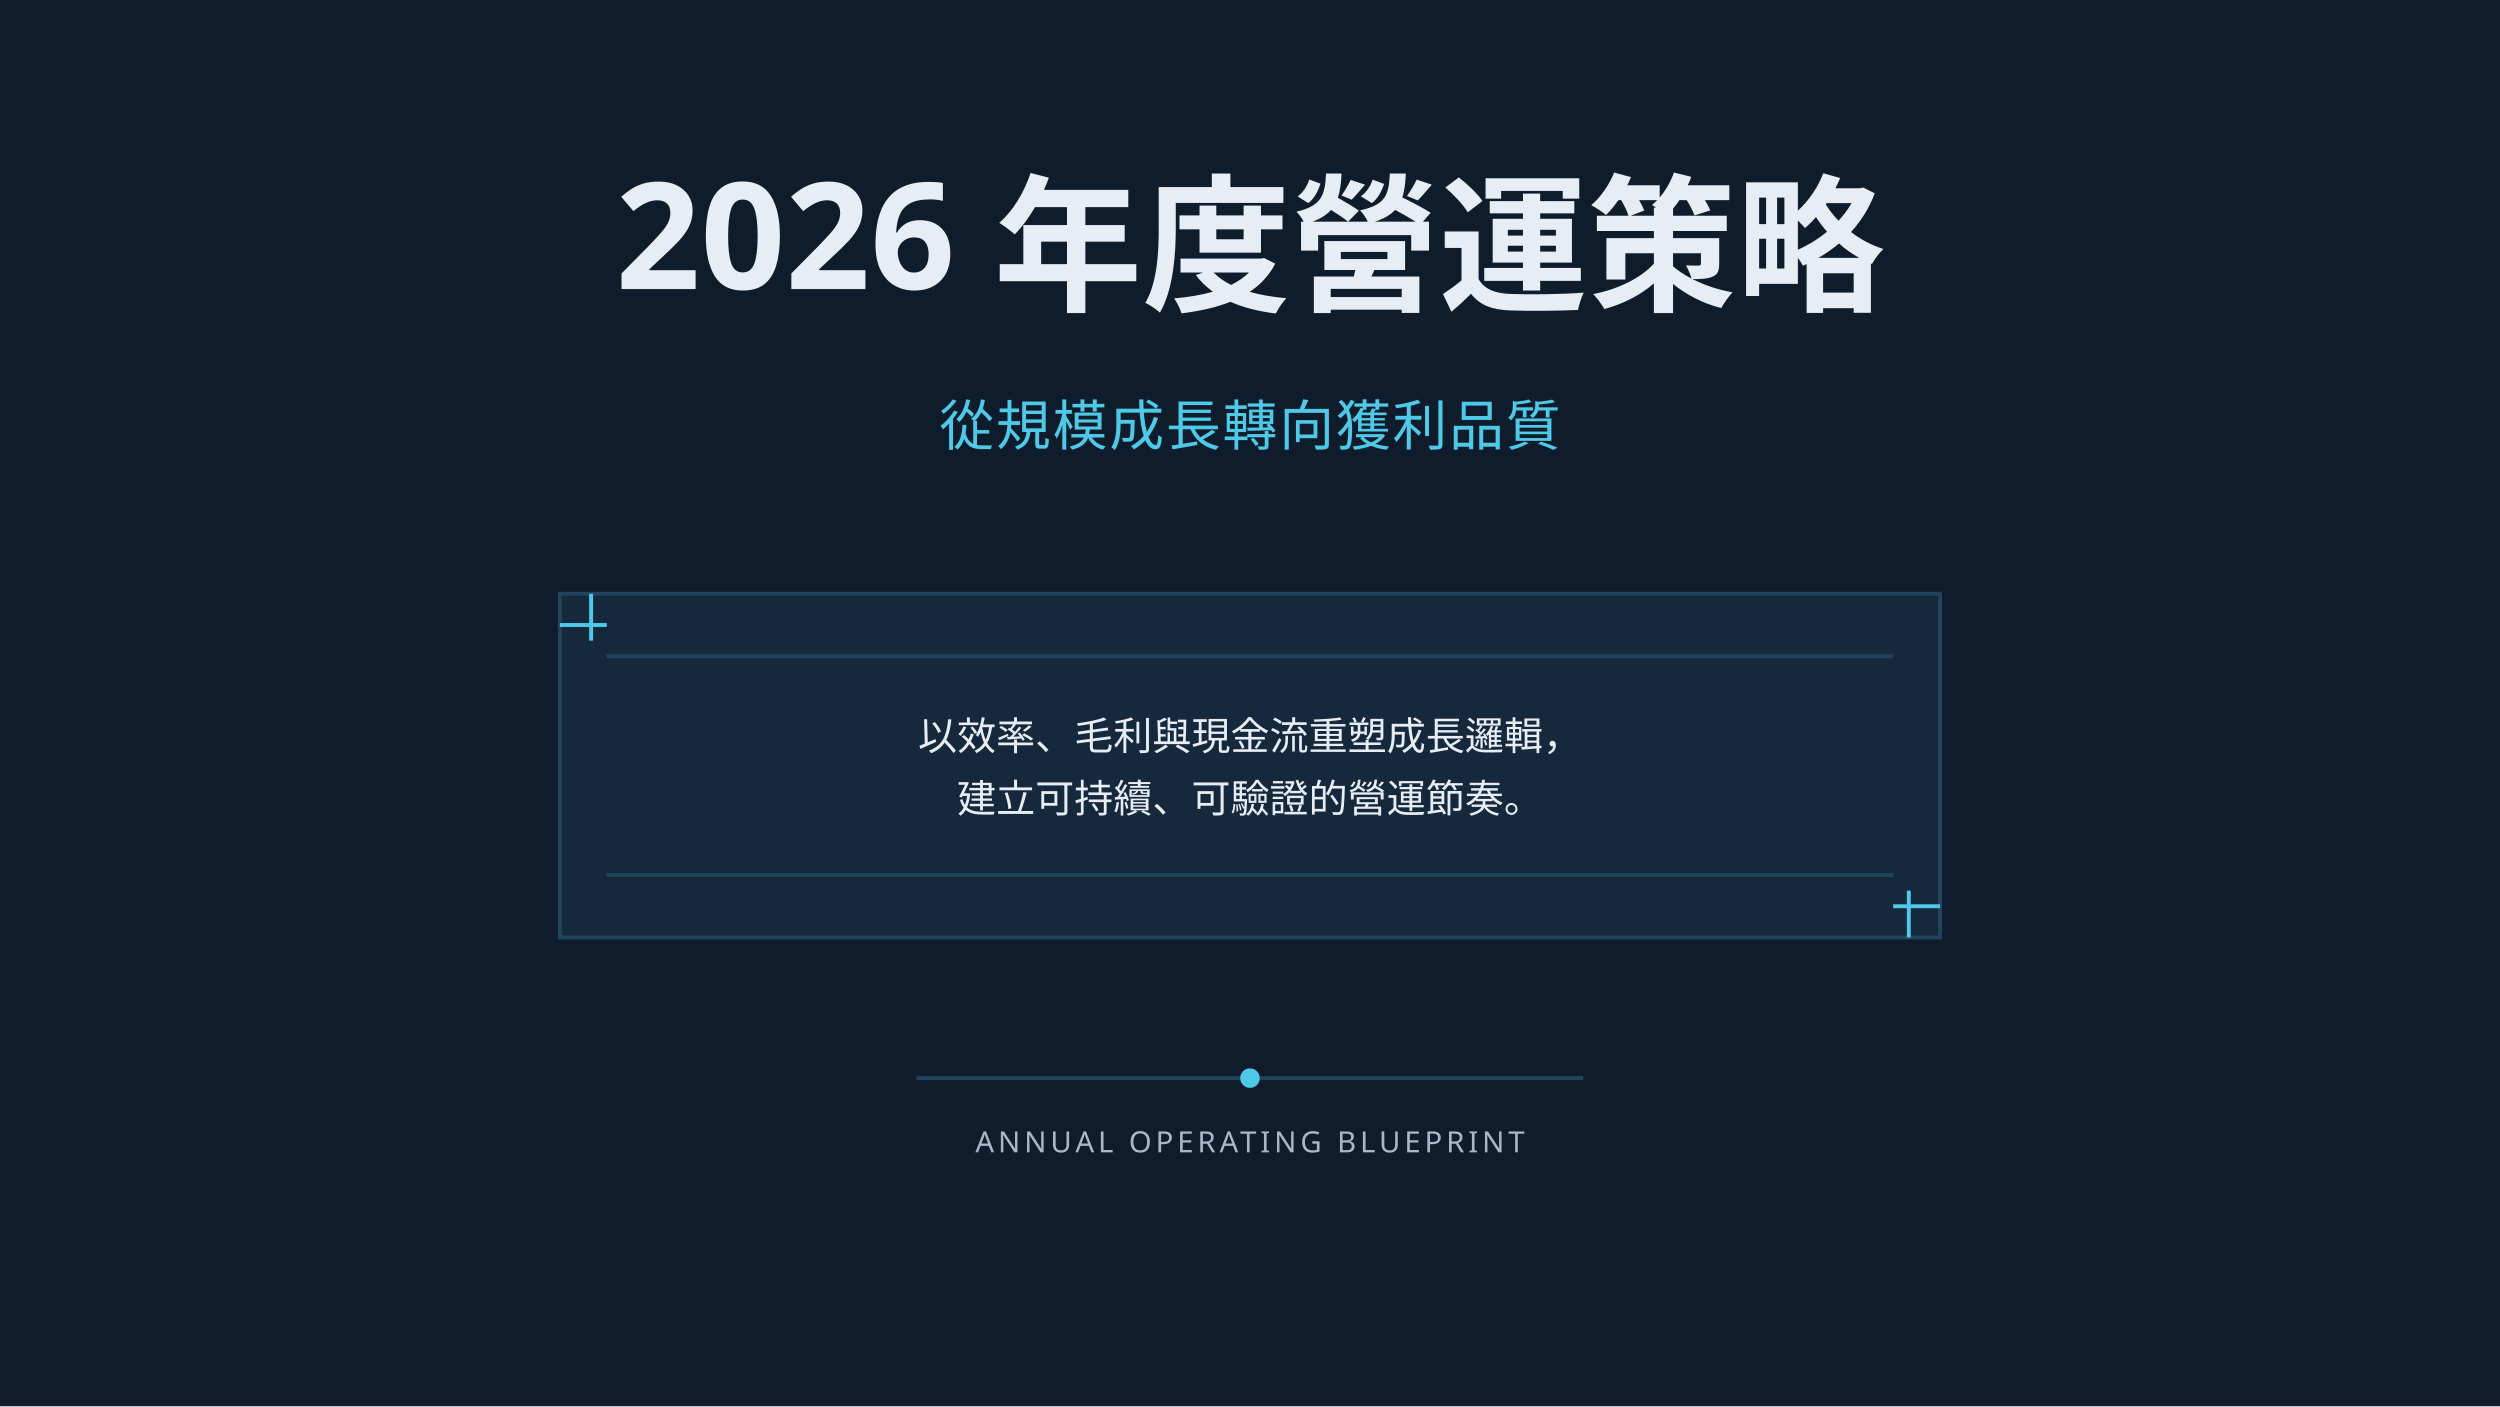
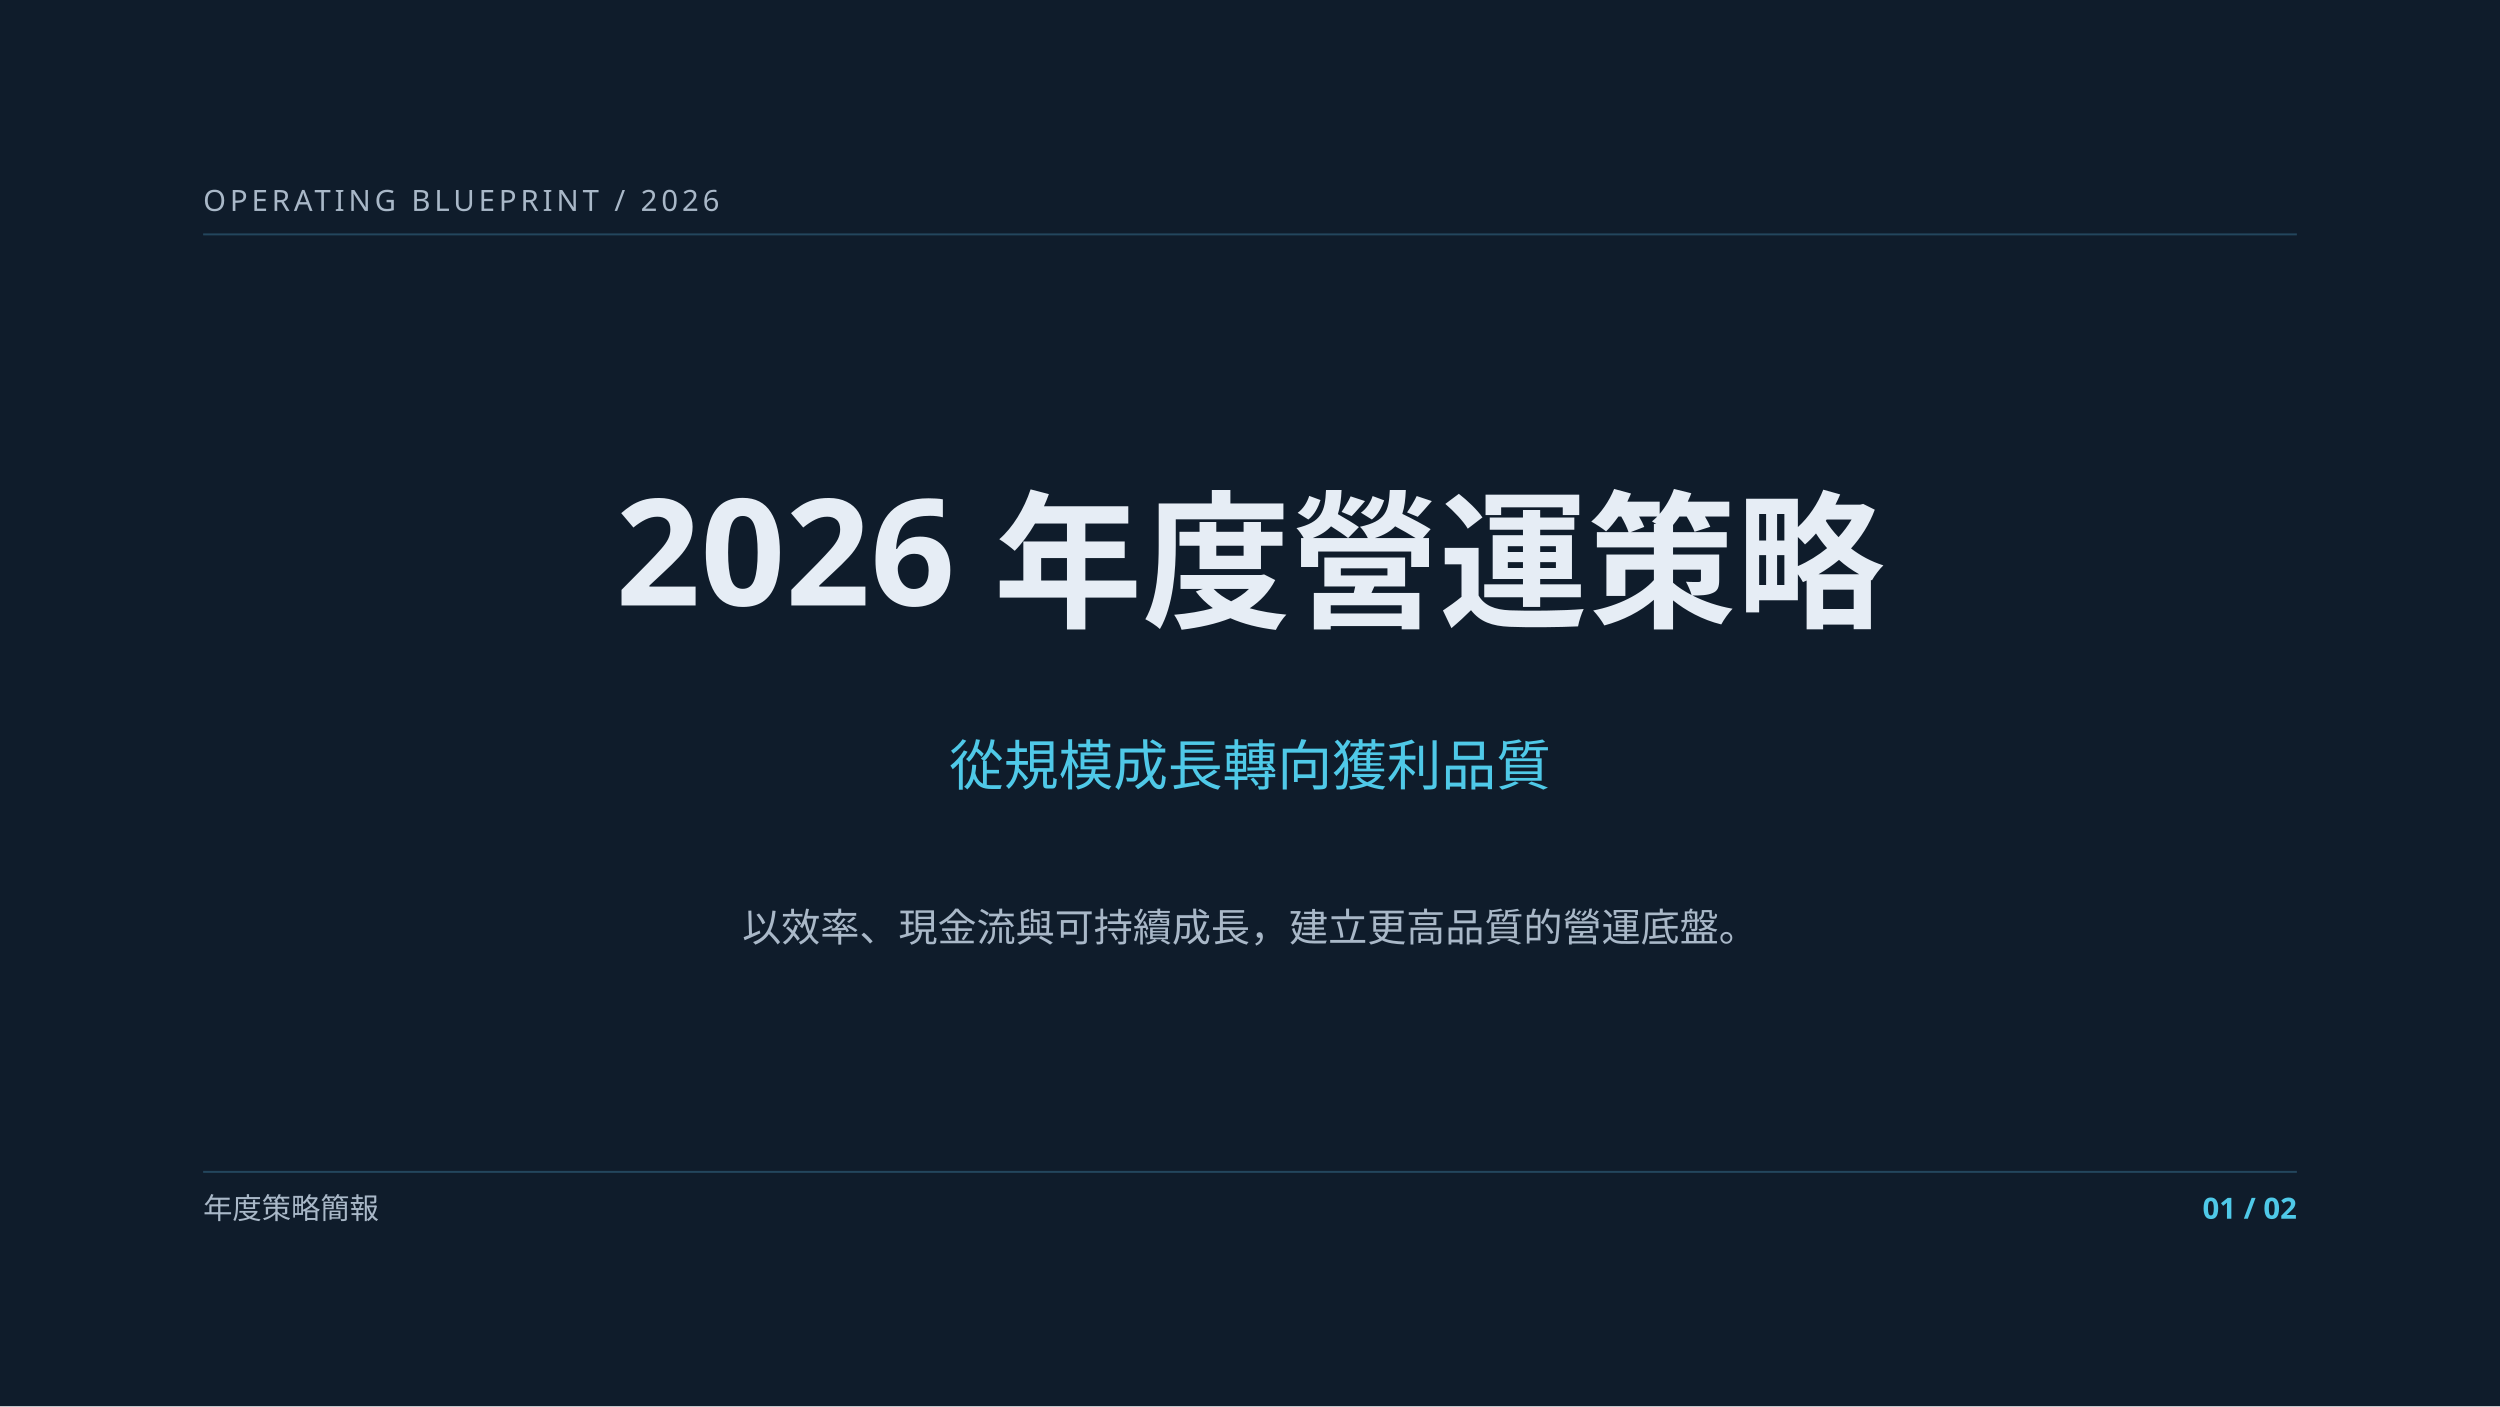
<svg xmlns="http://www.w3.org/2000/svg" viewBox="0 0 1280 720" data-pptx-page-role="cover">
-   <rect id="page-background" data-pptx-role="background" x="0" y="0" width="1280" height="720" fill="#0F1C2B" />
-   <g id="cover-title" data-pptx-bounds="104 80 1072 96">
-     <text x="640" y="148" fill="#E6EDF5" font-family="'Noto Sans TC', 'PingFang TC', 'Microsoft JhengHei', 'Hiragino Sans', system-ui, sans-serif" font-size="76" font-weight="700" text-anchor="middle">2026 年度營運策略</text>
+   <rect id="background" data-pptx-role="background" x="0" y="0" width="1280" height="720" fill="#0F1C2B" />
+   <g id="cover-chrome" data-pptx-role="decoration" data-pptx-bounds="104 96 1072 32">
+     <text x="104" y="108" font-family="'Noto Sans TC', 'PingFang TC', 'Microsoft JhengHei', 'Hiragino Sans', system-ui, sans-serif" font-size="15" font-weight="400" letter-spacing="2" fill="#A9B8C8">OPERATING BLUEPRINT / 2026</text>
+     <line x1="104" y1="120" x2="1176" y2="120" stroke="#23465D" stroke-width="1" />
  </g>
-   <g id="cover-subtitle" data-pptx-bounds="286.66 200 706.64 56">
-     <text x="640" y="228" fill="#4FC9E8" font-family="'Noto Sans TC', 'PingFang TC', 'Microsoft JhengHei', 'Hiragino Sans', system-ui, sans-serif" font-size="28" font-weight="500" text-anchor="middle" letter-spacing="1">從規模成長轉向獲利品質</text>
+   <g id="cover-title" data-pptx-bounds="240 232 800 104">
+     <text x="640" y="310" text-anchor="middle" font-family="'Noto Sans TC', 'PingFang TC', 'Microsoft JhengHei', 'Hiragino Sans', system-ui, sans-serif" font-size="76" font-weight="700" fill="#E6EDF5">2026 年度營運策略</text>
  </g>
-   <g id="strategy-blueprint-frame" data-pptx-bounds="286.66 304 706.64 176">
-     <rect x="286.66" y="304" width="706.64" height="176" fill="#16283C" stroke="#21445B" stroke-width="2" />
-     <line x1="310.66" y1="336" x2="969.3" y2="336" stroke="#21445B" stroke-width="2" />
-     <line x1="310.66" y1="448" x2="969.3" y2="448" stroke="#21445B" stroke-width="2" />
-     <line x1="286.66" y1="320" x2="310.66" y2="320" stroke="#4FC9E8" stroke-width="2" />
-     <line x1="302.66" y1="304" x2="302.66" y2="328" stroke="#4FC9E8" stroke-width="2" />
-     <line x1="969.3" y1="464" x2="993.3" y2="464" stroke="#4FC9E8" stroke-width="2" />
-     <line x1="977.3" y1="456" x2="977.3" y2="480" stroke="#4FC9E8" stroke-width="2" />
+   <g id="cover-subtitle" data-pptx-bounds="400 368 480 56">
+     <text x="640" y="402" text-anchor="middle" font-family="'Noto Sans TC', 'PingFang TC', 'Microsoft JhengHei', 'Hiragino Sans', system-ui, sans-serif" font-size="28" font-weight="400" fill="#4FC9E8">從規模成長轉向獲利品質</text>
  </g>
-   <g id="cover-statement" data-pptx-bounds="286.66 352 706.64 88">
-     <text x="640" y="384" fill="#E6EDF5" font-family="'Noto Sans TC', 'PingFang TC', 'Microsoft JhengHei', 'Hiragino Sans', system-ui, sans-serif" font-size="20" font-weight="400" text-anchor="middle">以效率、毛利與現金流重塑成長邏輯，<tspan x="640" dy="32">建立可持續、可驗證的營運節奏。</tspan>
-     </text>
+   <g id="cover-statement" data-pptx-bounds="300 454 680 48">
+     <text x="640" y="482" text-anchor="middle" font-family="'Noto Sans TC', 'PingFang TC', 'Microsoft JhengHei', 'Hiragino Sans', system-ui, sans-serif" font-size="20" font-weight="400" fill="#A9B8C8">以效率、現金流與可持續成長，建立更高品質的營運底盤。</text>
  </g>
-   <g id="cover-footer-rule" data-pptx-bounds="469.32 536 341.32 32">
-     <line x1="469.32" y1="552" x2="810.64" y2="552" stroke="#21445B" stroke-width="2" />
-     <circle cx="640" cy="552" r="5" fill="#4FC9E8" />
-   </g>
-   <g id="cover-footer-label" data-pptx-bounds="469.32 568 341.32 40">
-     <text x="640" y="590" fill="#A9B8C8" font-family="'Noto Sans TC', 'PingFang TC', 'Microsoft JhengHei', 'Hiragino Sans', system-ui, sans-serif" font-size="15" font-weight="500" text-anchor="middle" letter-spacing="2">ANNUAL OPERATING BLUEPRINT</text>
+   <g id="cover-footer" data-pptx-role="footer" data-pptx-bounds="104 592 1072 40">
+     <line x1="104" y1="600" x2="1176" y2="600" stroke="#23465D" stroke-width="1" />
+     <text x="104" y="624" font-family="'Noto Sans TC', 'PingFang TC', 'Microsoft JhengHei', 'Hiragino Sans', system-ui, sans-serif" font-size="15" font-weight="400" fill="#A9B8C8">年度策略簡報</text>
+     <text x="1176" y="624" text-anchor="end" font-family="'Noto Sans TC', 'PingFang TC', 'Microsoft JhengHei', 'Hiragino Sans', system-ui, sans-serif" font-size="15" font-weight="700" fill="#4FC9E8">01 / 02</text>
  </g>
</svg>
